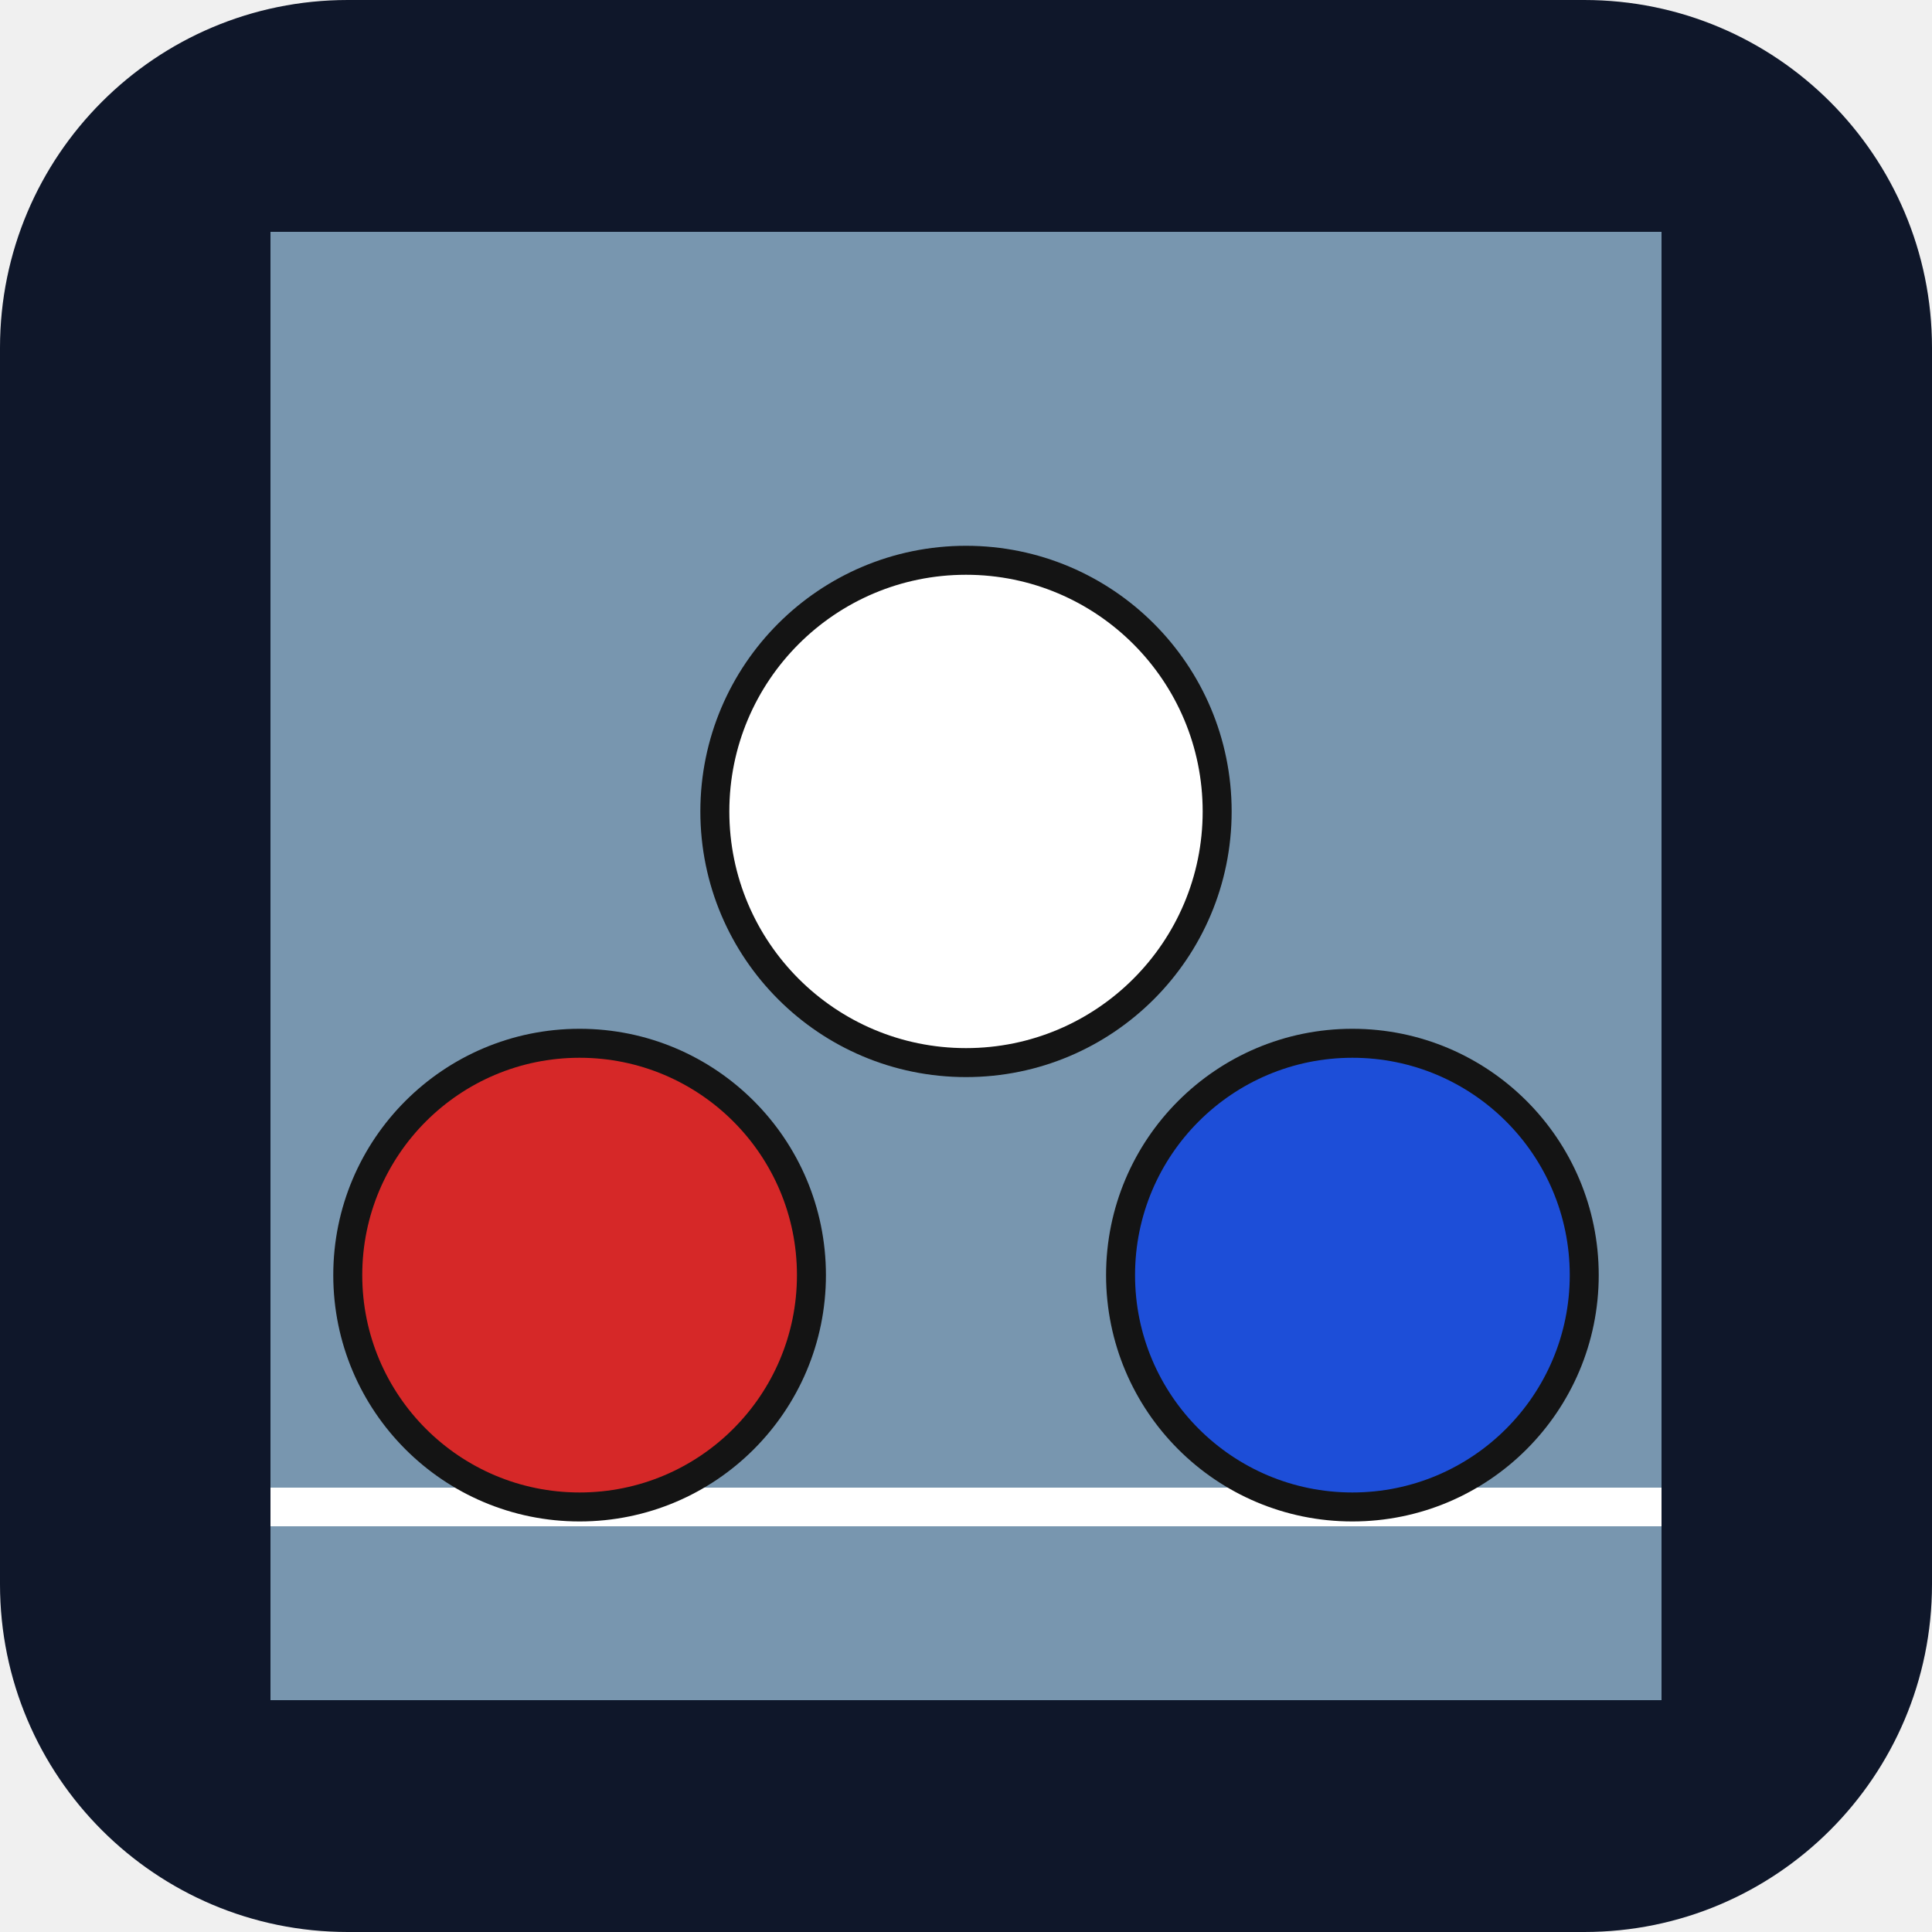
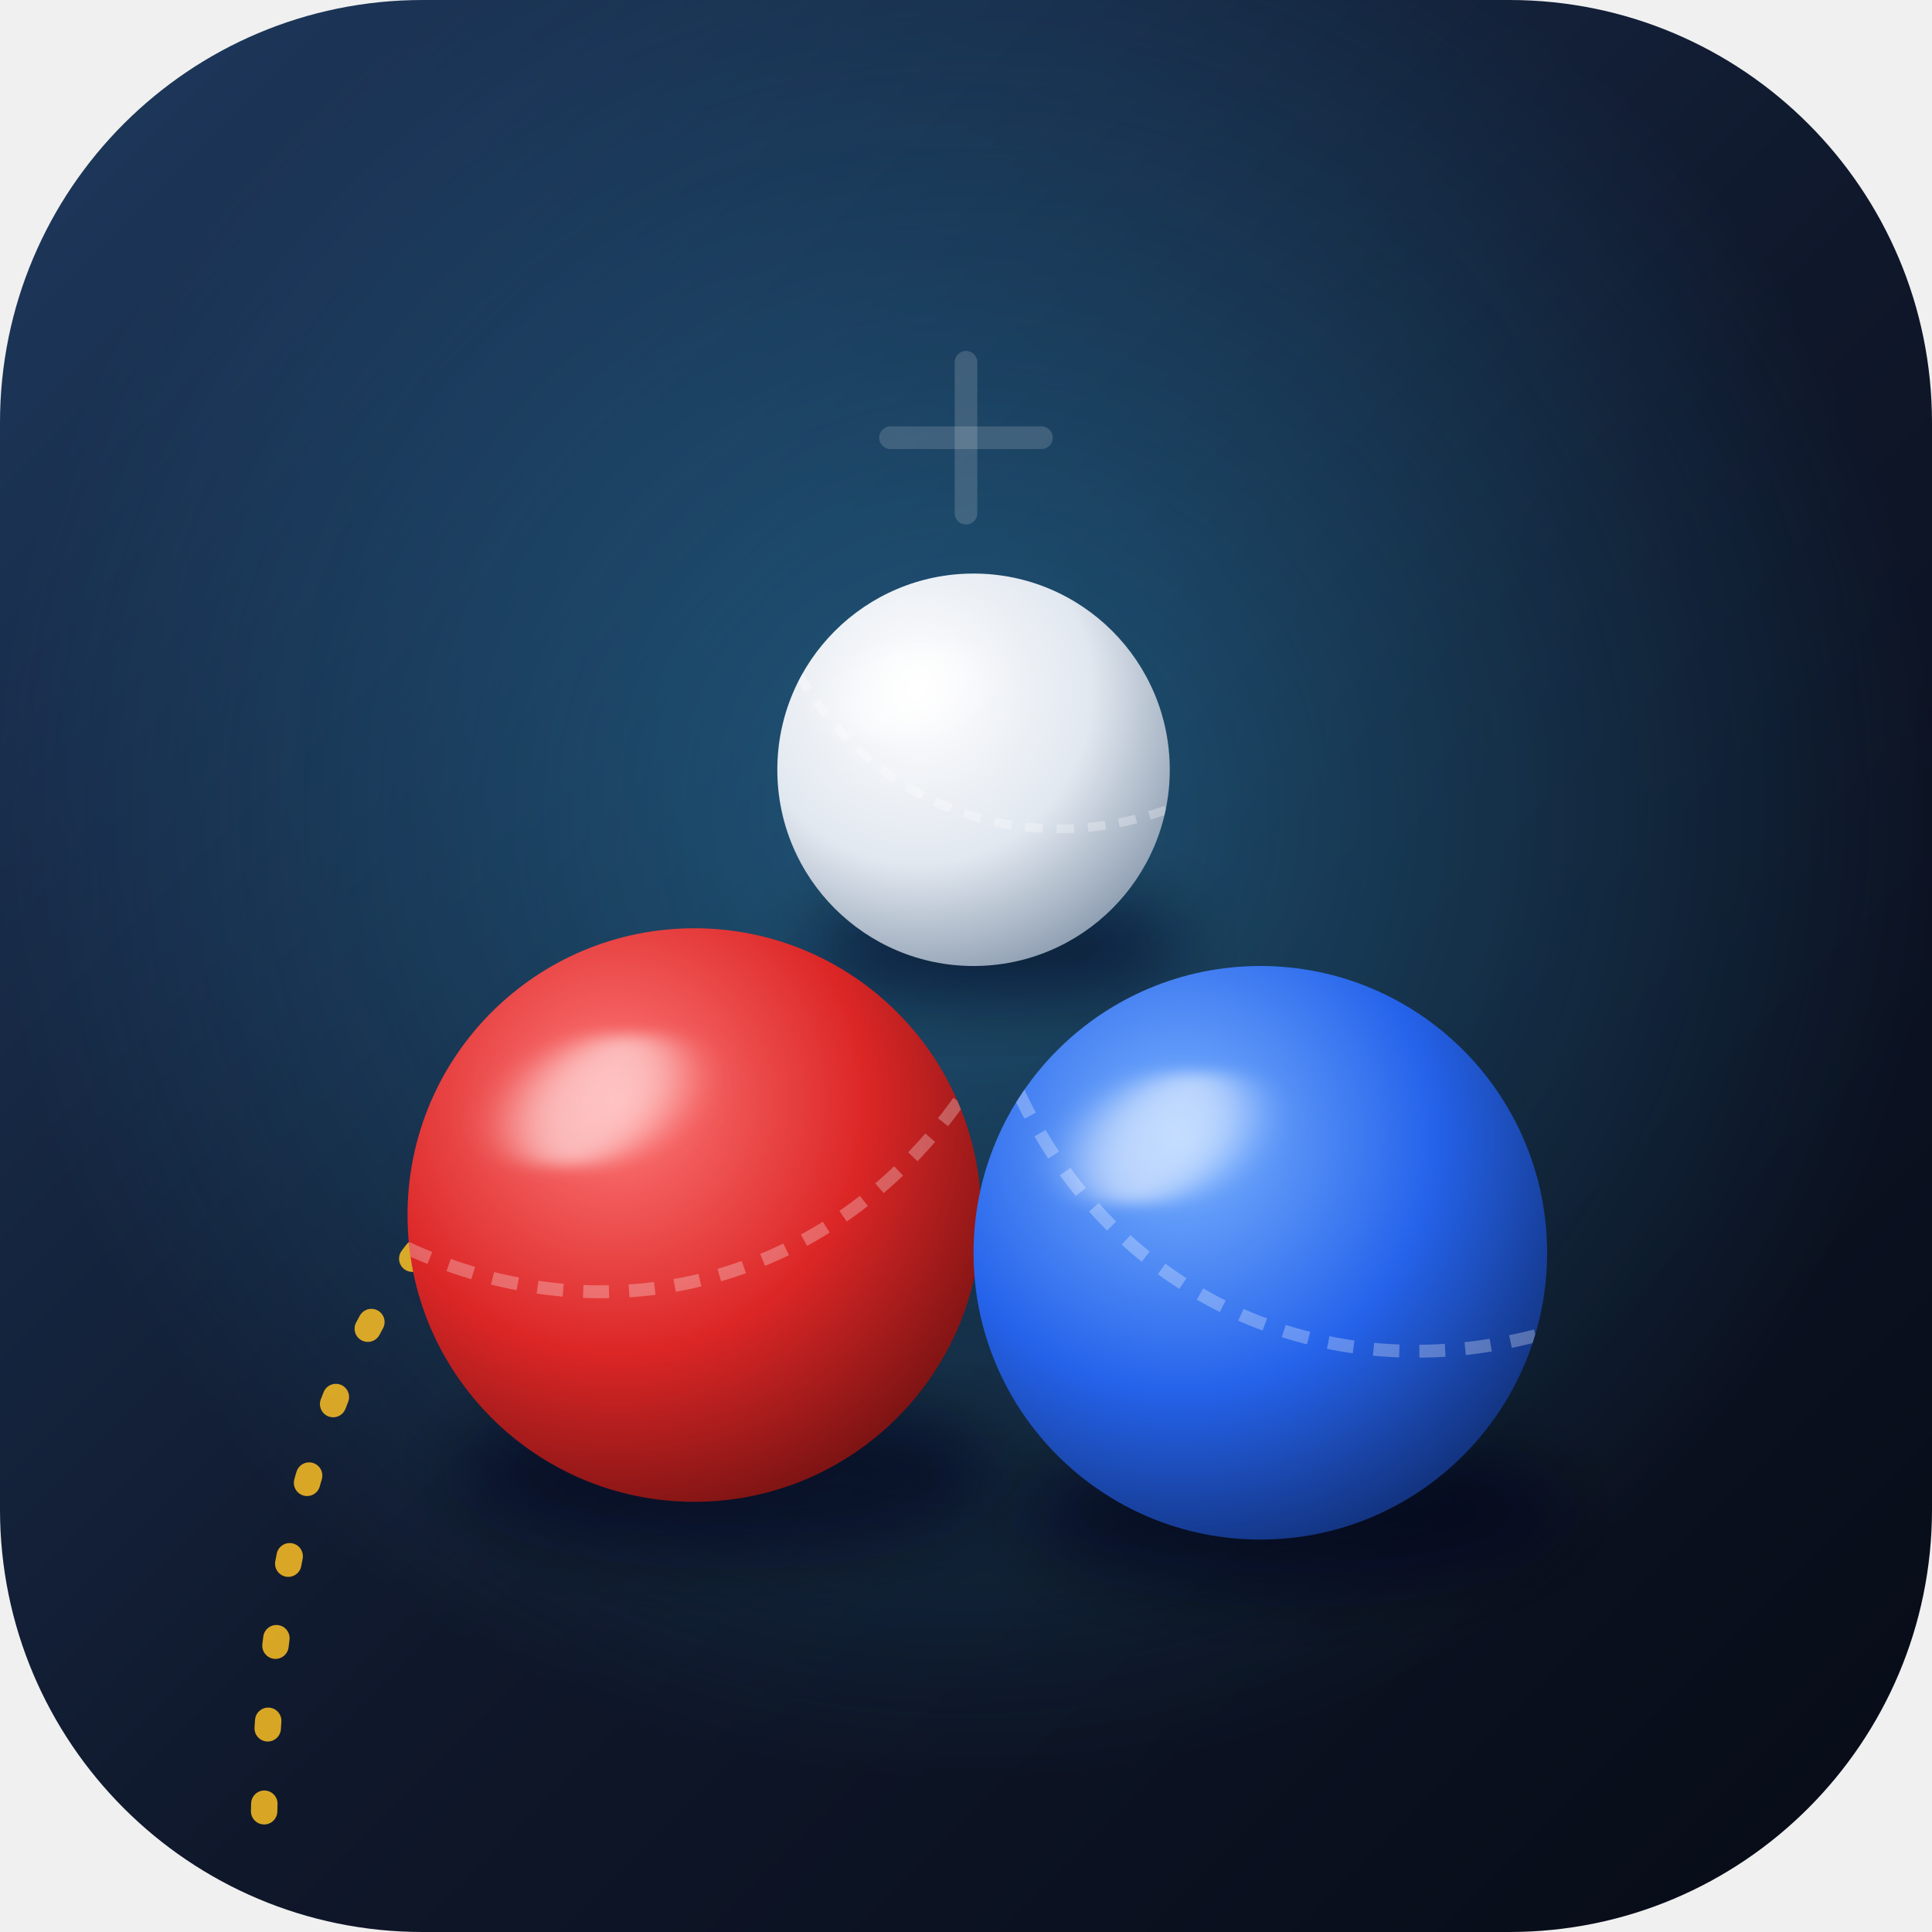
- <svg xmlns="http://www.w3.org/2000/svg" viewBox="0 0 100 100">
-   <rect width="100" height="100" rx="18" fill="#0f172a" />
-   <rect x="14" y="12" width="72" height="76" fill="#7896af" />
-   <rect x="14" y="77" width="72" height="2" fill="#fff" />
-   <circle cx="50" cy="42" r="13" fill="#fff" stroke="#141414" stroke-width="1.5" />
-   <circle cx="30" cy="66" r="12" fill="#d62828" stroke="#141414" stroke-width="1.5" />
-   <circle cx="70" cy="66" r="12" fill="#1d4ed8" stroke="#141414" stroke-width="1.5" />
+ <svg xmlns="http://www.w3.org/2000/svg" viewBox="0 0 512 512" width="512" height="512">
+   <defs>
+     <linearGradient id="bg" x1="0" y1="0" x2="1" y2="1">
+       <stop offset="0" stop-color="#1e3a5f" />
+       <stop offset="0.55" stop-color="#0f172a" />
+       <stop offset="1" stop-color="#070b16" />
+     </linearGradient>
+     <radialGradient id="glow" cx="0.5" cy="0.42" r="0.5">
+       <stop offset="0" stop-color="#38bdf8" stop-opacity="0.35" />
+       <stop offset="1" stop-color="#38bdf8" stop-opacity="0" />
+     </radialGradient>
+     <filter id="blur" x="-50%" y="-50%" width="200%" height="200%">
+       <feGaussianBlur stdDeviation="9" />
+     </filter>
+     <filter id="soft" x="-50%" y="-50%" width="200%" height="200%">
+       <feGaussianBlur stdDeviation="5" />
+     </filter>
+     <clipPath id="frame">
+       <rect width="512" height="512" rx="112" />
+     </clipPath>
+   </defs>
+   <g clip-path="url(#frame)">
+     <rect width="512" height="512" fill="url(#bg)" />
+     <rect width="512" height="512" fill="url(#glow)" />
+     <g stroke="#ffffff" stroke-opacity="0.16" stroke-width="6" stroke-linecap="round">
+       <line x1="256" y1="96" x2="256" y2="136" />
+       <line x1="236" y1="116" x2="276" y2="116" />
+     </g>
+     <path d="M 70 480 Q 72 380 112 330" fill="none" stroke="#fbbf24" stroke-opacity="0.85" stroke-width="7" stroke-linecap="round" stroke-dasharray="2 20" />
+     <ellipse cx="264.24" cy="250.8" rx="49.4" ry="14.56" fill="#020617" opacity="0.55" filter="url(#blur)" />
+     <circle cx="258" cy="204" r="52" fill="url(#jack)" />
+     <g clip-path="url(#clip-jack)" transform="rotate(20 258 204)">
+       <path d="M 206 196.2 C 237.2 222.2, 278.8 222.2, 310 196.2" fill="none" stroke="#ffffff" stroke-opacity="0.28" stroke-width="2.34" stroke-dasharray="4.68 3.64" />
+     </g>
+     <ellipse cx="240.32" cy="183.2" rx="16.64" ry="10.4" fill="#ffffff" opacity="0.55" transform="rotate(-30 240.32 183.2)" filter="url(#soft)" />
+     <defs>
+       <radialGradient id="jack" cx="0.36" cy="0.3" r="0.8">
+         <stop offset="0" stop-color="#ffffff" />
+         <stop offset="0.55" stop-color="#e2e8f0" />
+         <stop offset="1" stop-color="#8193a8" />
+       </radialGradient>
+       <clipPath id="clip-jack">
+         <circle cx="258" cy="204" r="52" />
+       </clipPath>
+     </defs>
+     <ellipse cx="193.12" cy="390.4" rx="72.2" ry="21.28" fill="#020617" opacity="0.55" filter="url(#blur)" />
+     <circle cx="184" cy="322" r="76" fill="url(#red)" />
+     <g clip-path="url(#clip-red)" transform="rotate(-15 184 322)">
+       <path d="M 108 310.6 C 153.6 348.6, 214.4 348.6, 260 310.6" fill="none" stroke="#ffffff" stroke-opacity="0.28" stroke-width="3.42" stroke-dasharray="6.84 5.32" />
+     </g>
+     <ellipse cx="158.16" cy="291.6" rx="24.32" ry="15.2" fill="#ffffff" opacity="0.55" transform="rotate(-30 158.16 291.6)" filter="url(#soft)" />
+     <defs>
+       <radialGradient id="red" cx="0.36" cy="0.3" r="0.8">
+         <stop offset="0" stop-color="#ff7a7a" />
+         <stop offset="0.55" stop-color="#dc2626" />
+         <stop offset="1" stop-color="#6b1010" />
+       </radialGradient>
+       <clipPath id="clip-red">
+         <circle cx="184" cy="322" r="76" />
+       </clipPath>
+     </defs>
+     <ellipse cx="343.12" cy="400.4" rx="72.2" ry="21.28" fill="#020617" opacity="0.55" filter="url(#blur)" />
+     <circle cx="334" cy="332" r="76" fill="url(#blue)" />
+     <g clip-path="url(#clip-blue)" transform="rotate(25 334 332)">
+       <path d="M 258 320.6 C 303.6 358.6, 364.4 358.6, 410 320.6" fill="none" stroke="#ffffff" stroke-opacity="0.28" stroke-width="3.42" stroke-dasharray="6.84 5.32" />
+     </g>
+     <ellipse cx="308.16" cy="301.6" rx="24.32" ry="15.2" fill="#ffffff" opacity="0.55" transform="rotate(-30 308.16 301.6)" filter="url(#soft)" />
+     <defs>
+       <radialGradient id="blue" cx="0.36" cy="0.3" r="0.8">
+         <stop offset="0" stop-color="#7cb4ff" />
+         <stop offset="0.55" stop-color="#2563eb" />
+         <stop offset="1" stop-color="#0f2a6b" />
+       </radialGradient>
+       <clipPath id="clip-blue">
+         <circle cx="334" cy="332" r="76" />
+       </clipPath>
+     </defs>
+   </g>
</svg>
